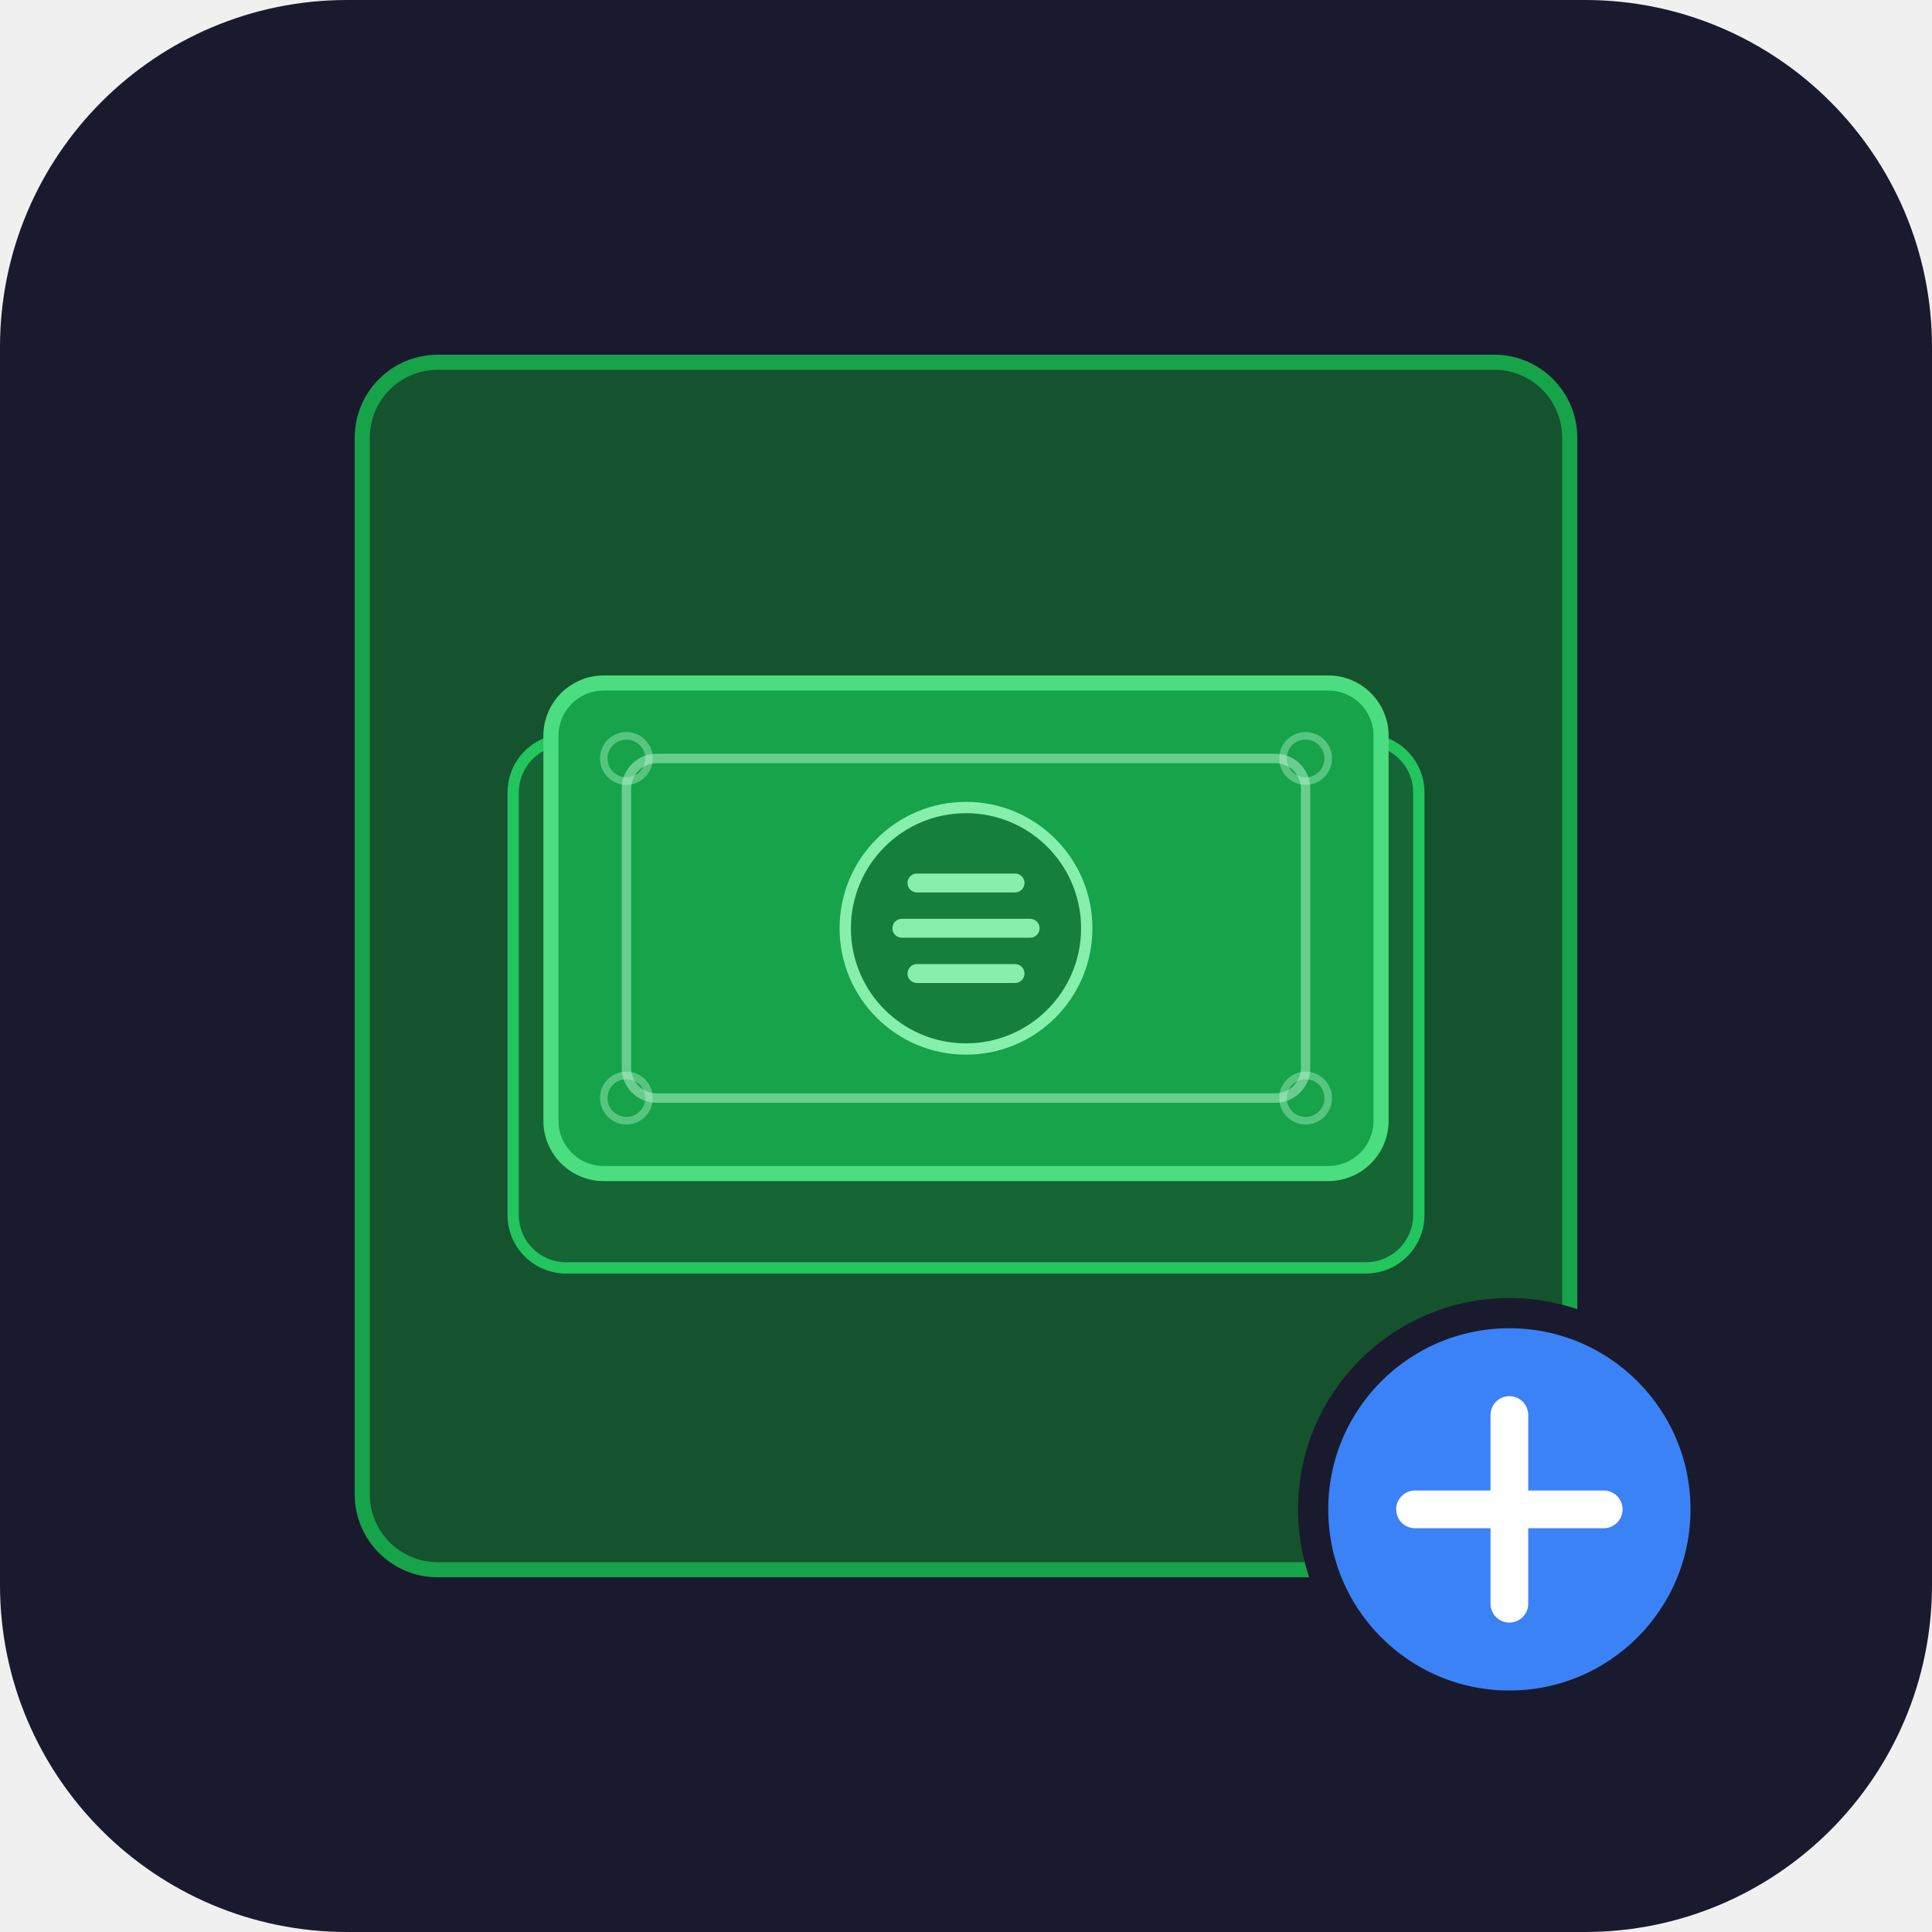
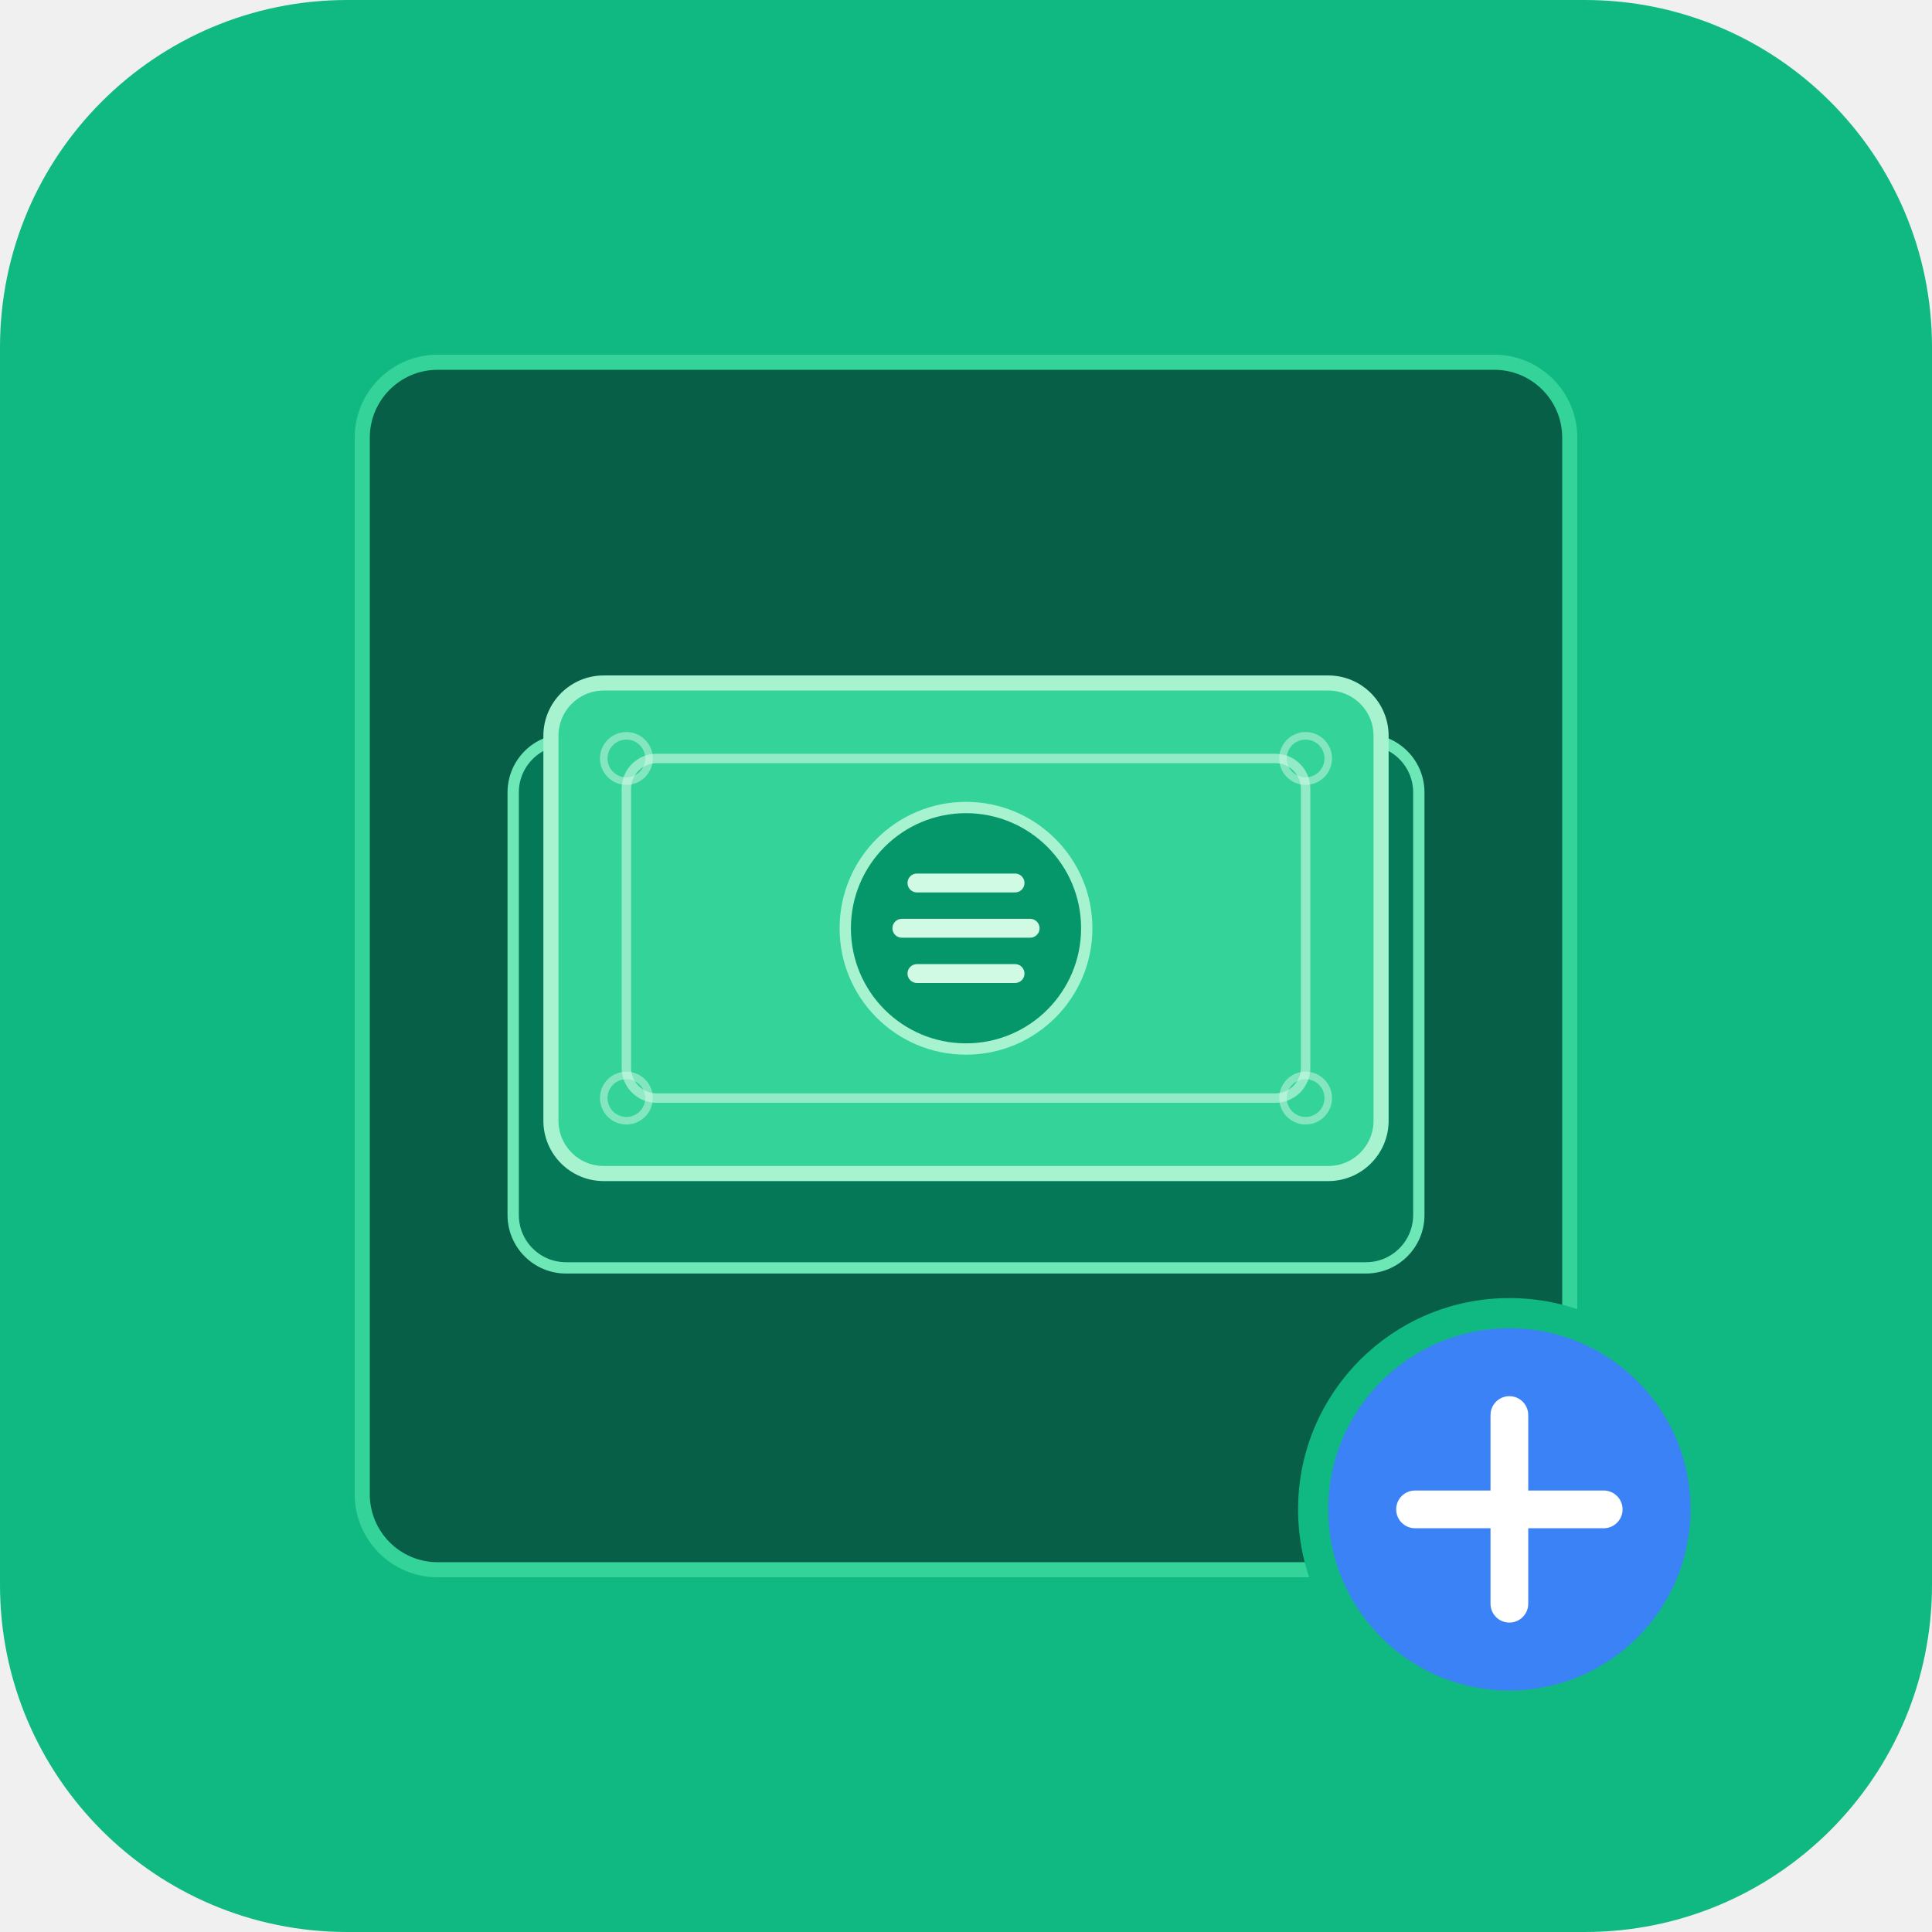
<svg xmlns="http://www.w3.org/2000/svg" viewBox="0 0 512 512">
-   <rect width="512" height="512" rx="92" fill="#1a1a2e" />
-   <rect x="96" y="96" width="320" height="320" rx="20" fill="#14532d" />
-   <rect x="96" y="96" width="320" height="320" rx="20" fill="none" stroke="#16a34a" stroke-width="4" />
-   <rect x="136" y="196" width="240" height="140" rx="14" fill="#166534" />
-   <rect x="136" y="196" width="240" height="140" rx="14" fill="none" stroke="#22c55e" stroke-width="3" />
-   <rect x="146" y="181" width="220" height="130" rx="14" fill="#16a34a" />
-   <rect x="146" y="181" width="220" height="130" rx="14" fill="none" stroke="#4ade80" stroke-width="4" />
-   <rect x="166" y="201" width="180" height="90" rx="8" fill="none" stroke="#bbf7d0" stroke-width="2.5" opacity="0.5" />
-   <circle cx="256" cy="246" r="32" fill="#15803d" />
-   <circle cx="256" cy="246" r="32" fill="none" stroke="#86efac" stroke-width="3" />
-   <line x1="243" y1="234" x2="269" y2="234" stroke="#86efac" stroke-width="5" stroke-linecap="round" />
-   <line x1="239" y1="246" x2="273" y2="246" stroke="#86efac" stroke-width="5" stroke-linecap="round" />
-   <line x1="243" y1="258" x2="269" y2="258" stroke="#86efac" stroke-width="5" stroke-linecap="round" />
-   <circle cx="166" cy="201" r="6" fill="none" stroke="#bbf7d0" stroke-width="2" opacity="0.4" />
-   <circle cx="346" cy="201" r="6" fill="none" stroke="#bbf7d0" stroke-width="2" opacity="0.4" />
-   <circle cx="166" cy="291" r="6" fill="none" stroke="#bbf7d0" stroke-width="2" opacity="0.4" />
-   <circle cx="346" cy="291" r="6" fill="none" stroke="#bbf7d0" stroke-width="2" opacity="0.4" />
+   <rect width="512" height="512" rx="92" fill="#10b981" />
+   <rect x="96" y="96" width="320" height="320" rx="20" fill="#065f46" />
+   <rect x="96" y="96" width="320" height="320" rx="20" fill="none" stroke="#34d399" stroke-width="4" />
+   <rect x="136" y="196" width="240" height="140" rx="14" fill="#047857" />
+   <rect x="136" y="196" width="240" height="140" rx="14" fill="none" stroke="#6ee7b7" stroke-width="3" />
+   <rect x="146" y="181" width="220" height="130" rx="14" fill="#34d399" />
+   <rect x="146" y="181" width="220" height="130" rx="14" fill="none" stroke="#a7f3d0" stroke-width="4" />
+   <rect x="166" y="201" width="180" height="90" rx="8" fill="none" stroke="#d1fae5" stroke-width="2.5" opacity="0.6" />
+   <circle cx="256" cy="246" r="32" fill="#059669" />
+   <circle cx="256" cy="246" r="32" fill="none" stroke="#a7f3d0" stroke-width="3" />
+   <line x1="243" y1="234" x2="269" y2="234" stroke="#d1fae5" stroke-width="5" stroke-linecap="round" />
+   <line x1="239" y1="246" x2="273" y2="246" stroke="#d1fae5" stroke-width="5" stroke-linecap="round" />
+   <line x1="243" y1="258" x2="269" y2="258" stroke="#d1fae5" stroke-width="5" stroke-linecap="round" />
+   <circle cx="166" cy="201" r="6" fill="none" stroke="#d1fae5" stroke-width="2" opacity="0.5" />
+   <circle cx="346" cy="201" r="6" fill="none" stroke="#d1fae5" stroke-width="2" opacity="0.5" />
+   <circle cx="166" cy="291" r="6" fill="none" stroke="#d1fae5" stroke-width="2" opacity="0.5" />
+   <circle cx="346" cy="291" r="6" fill="none" stroke="#d1fae5" stroke-width="2" opacity="0.5" />
  <circle cx="400" cy="400" r="52" fill="#3b82f6" />
-   <circle cx="400" cy="400" r="52" fill="none" stroke="#1a1a2e" stroke-width="8" />
+   <circle cx="400" cy="400" r="52" fill="none" stroke="#10b981" stroke-width="8" />
  <line x1="400" y1="375" x2="400" y2="425" stroke="#ffffff" stroke-width="10" stroke-linecap="round" />
  <line x1="375" y1="400" x2="425" y2="400" stroke="#ffffff" stroke-width="10" stroke-linecap="round" />
</svg>
